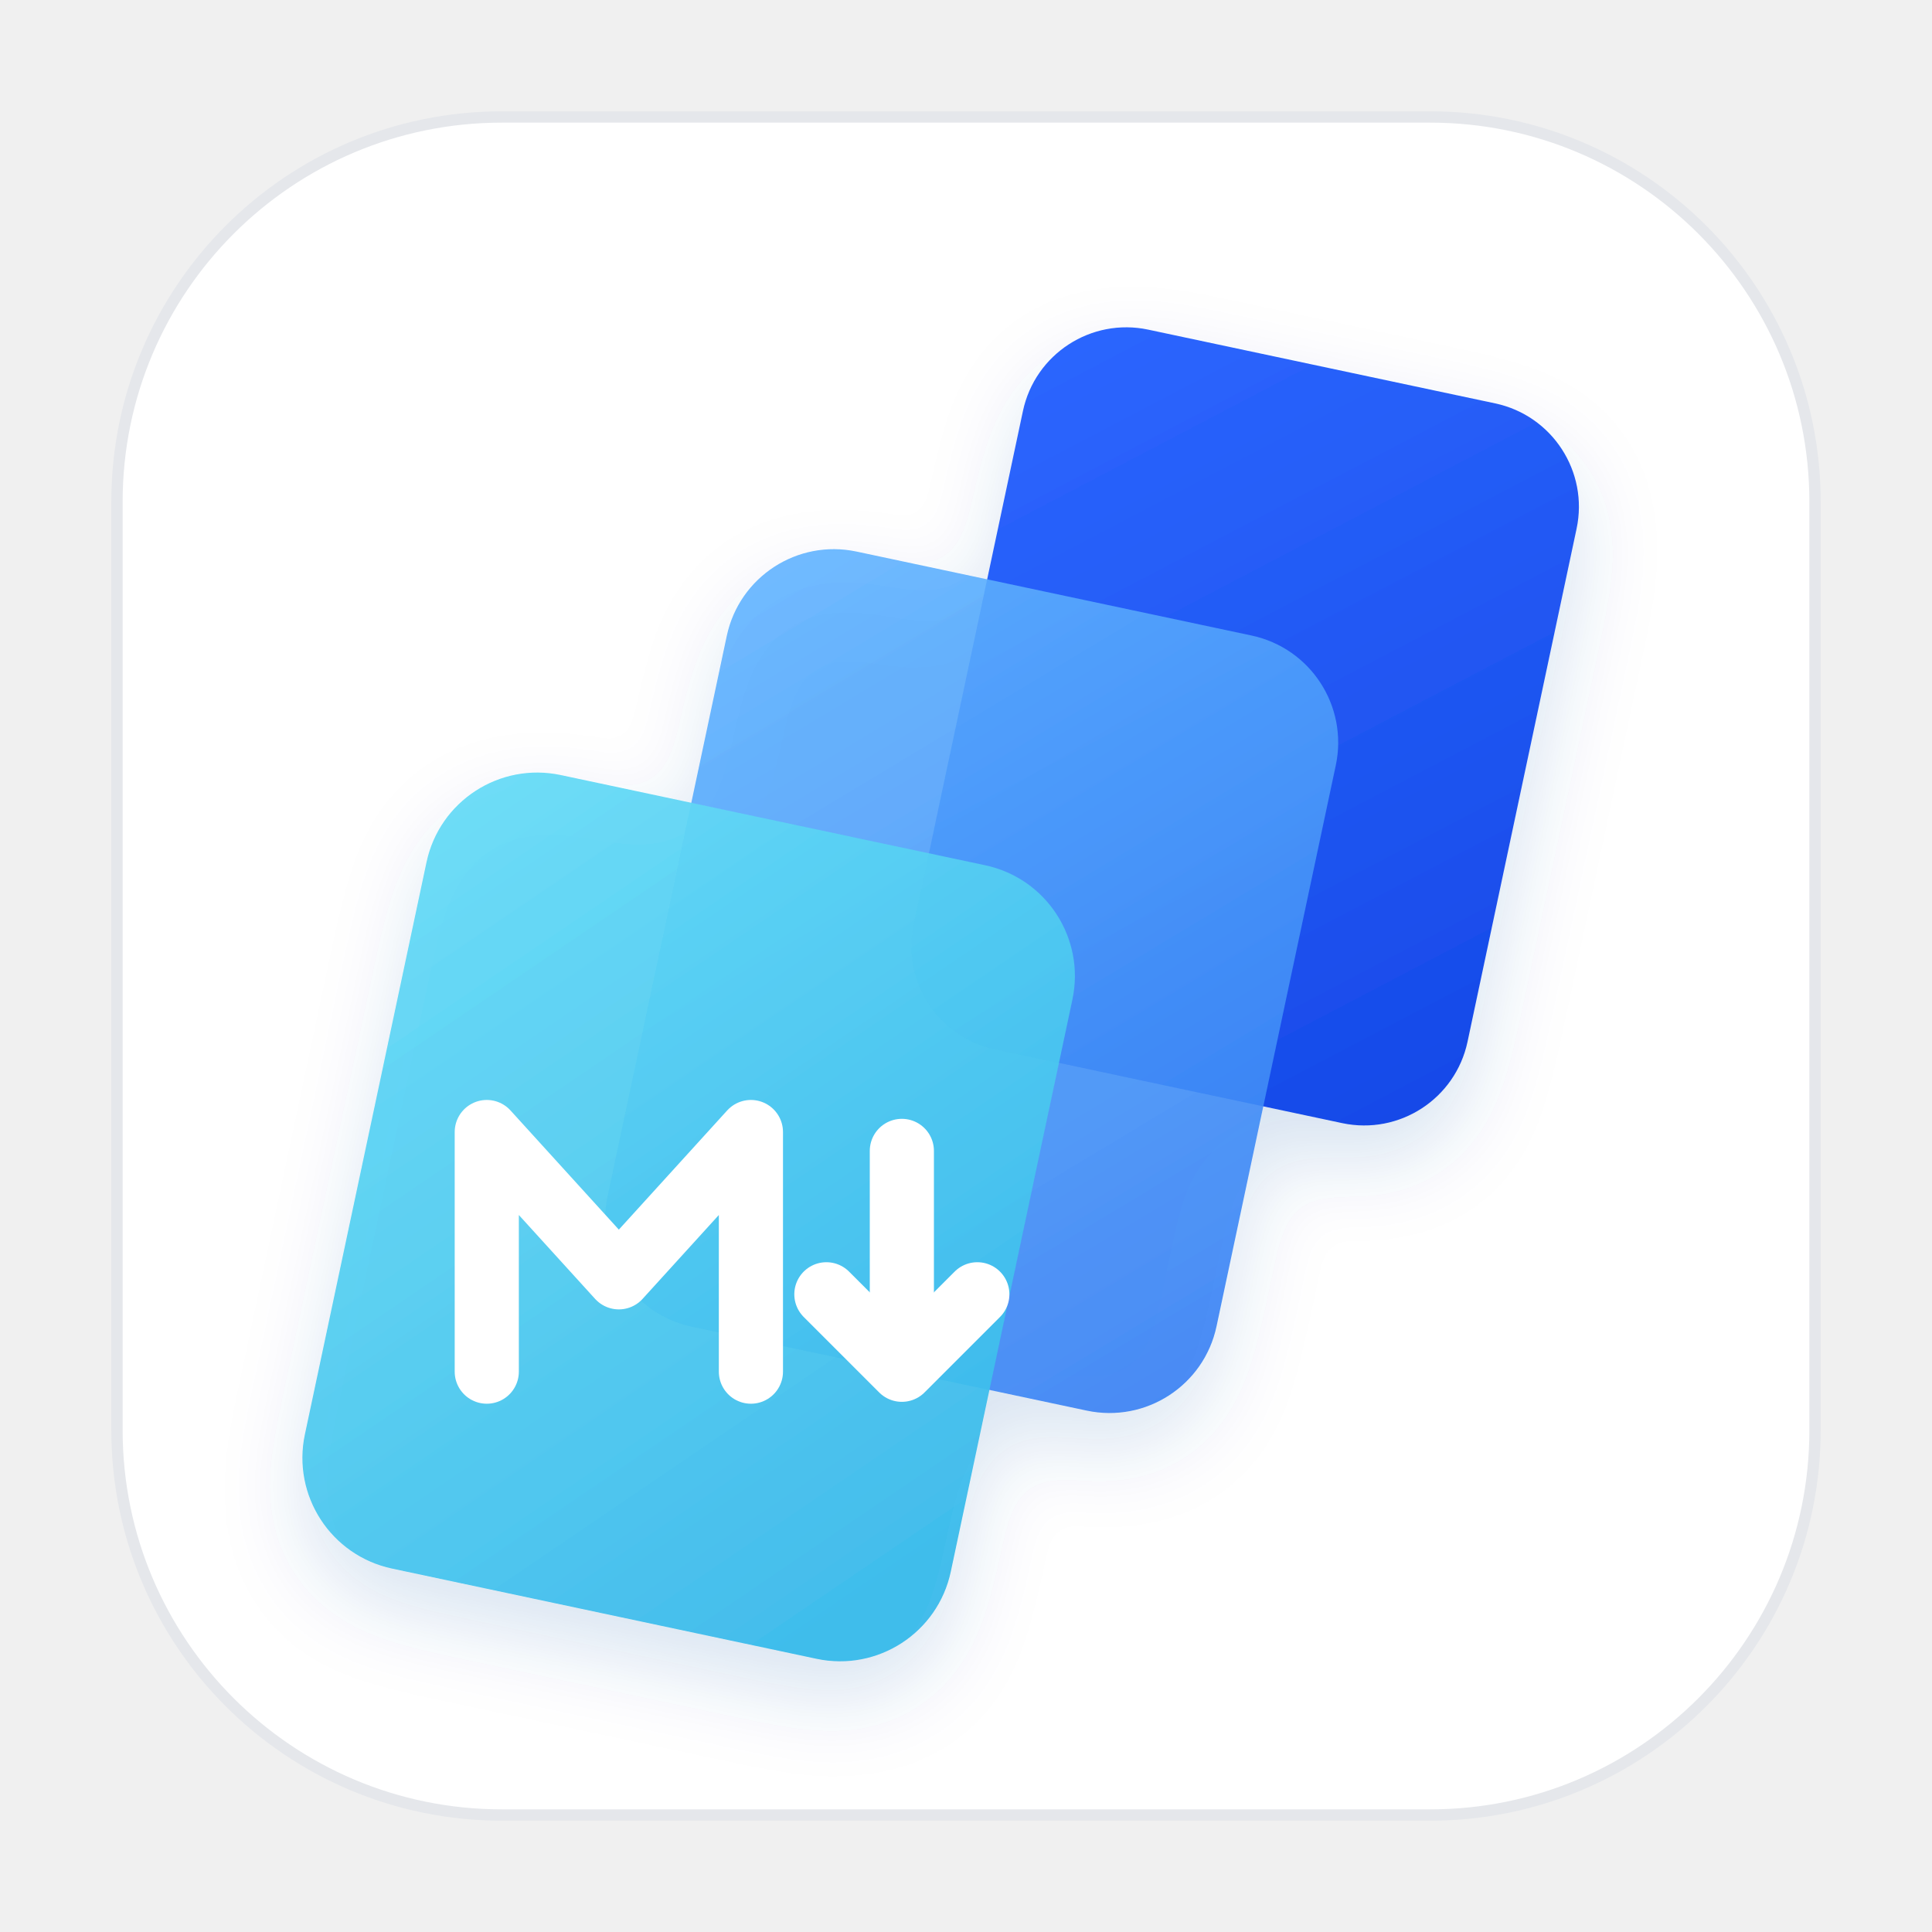
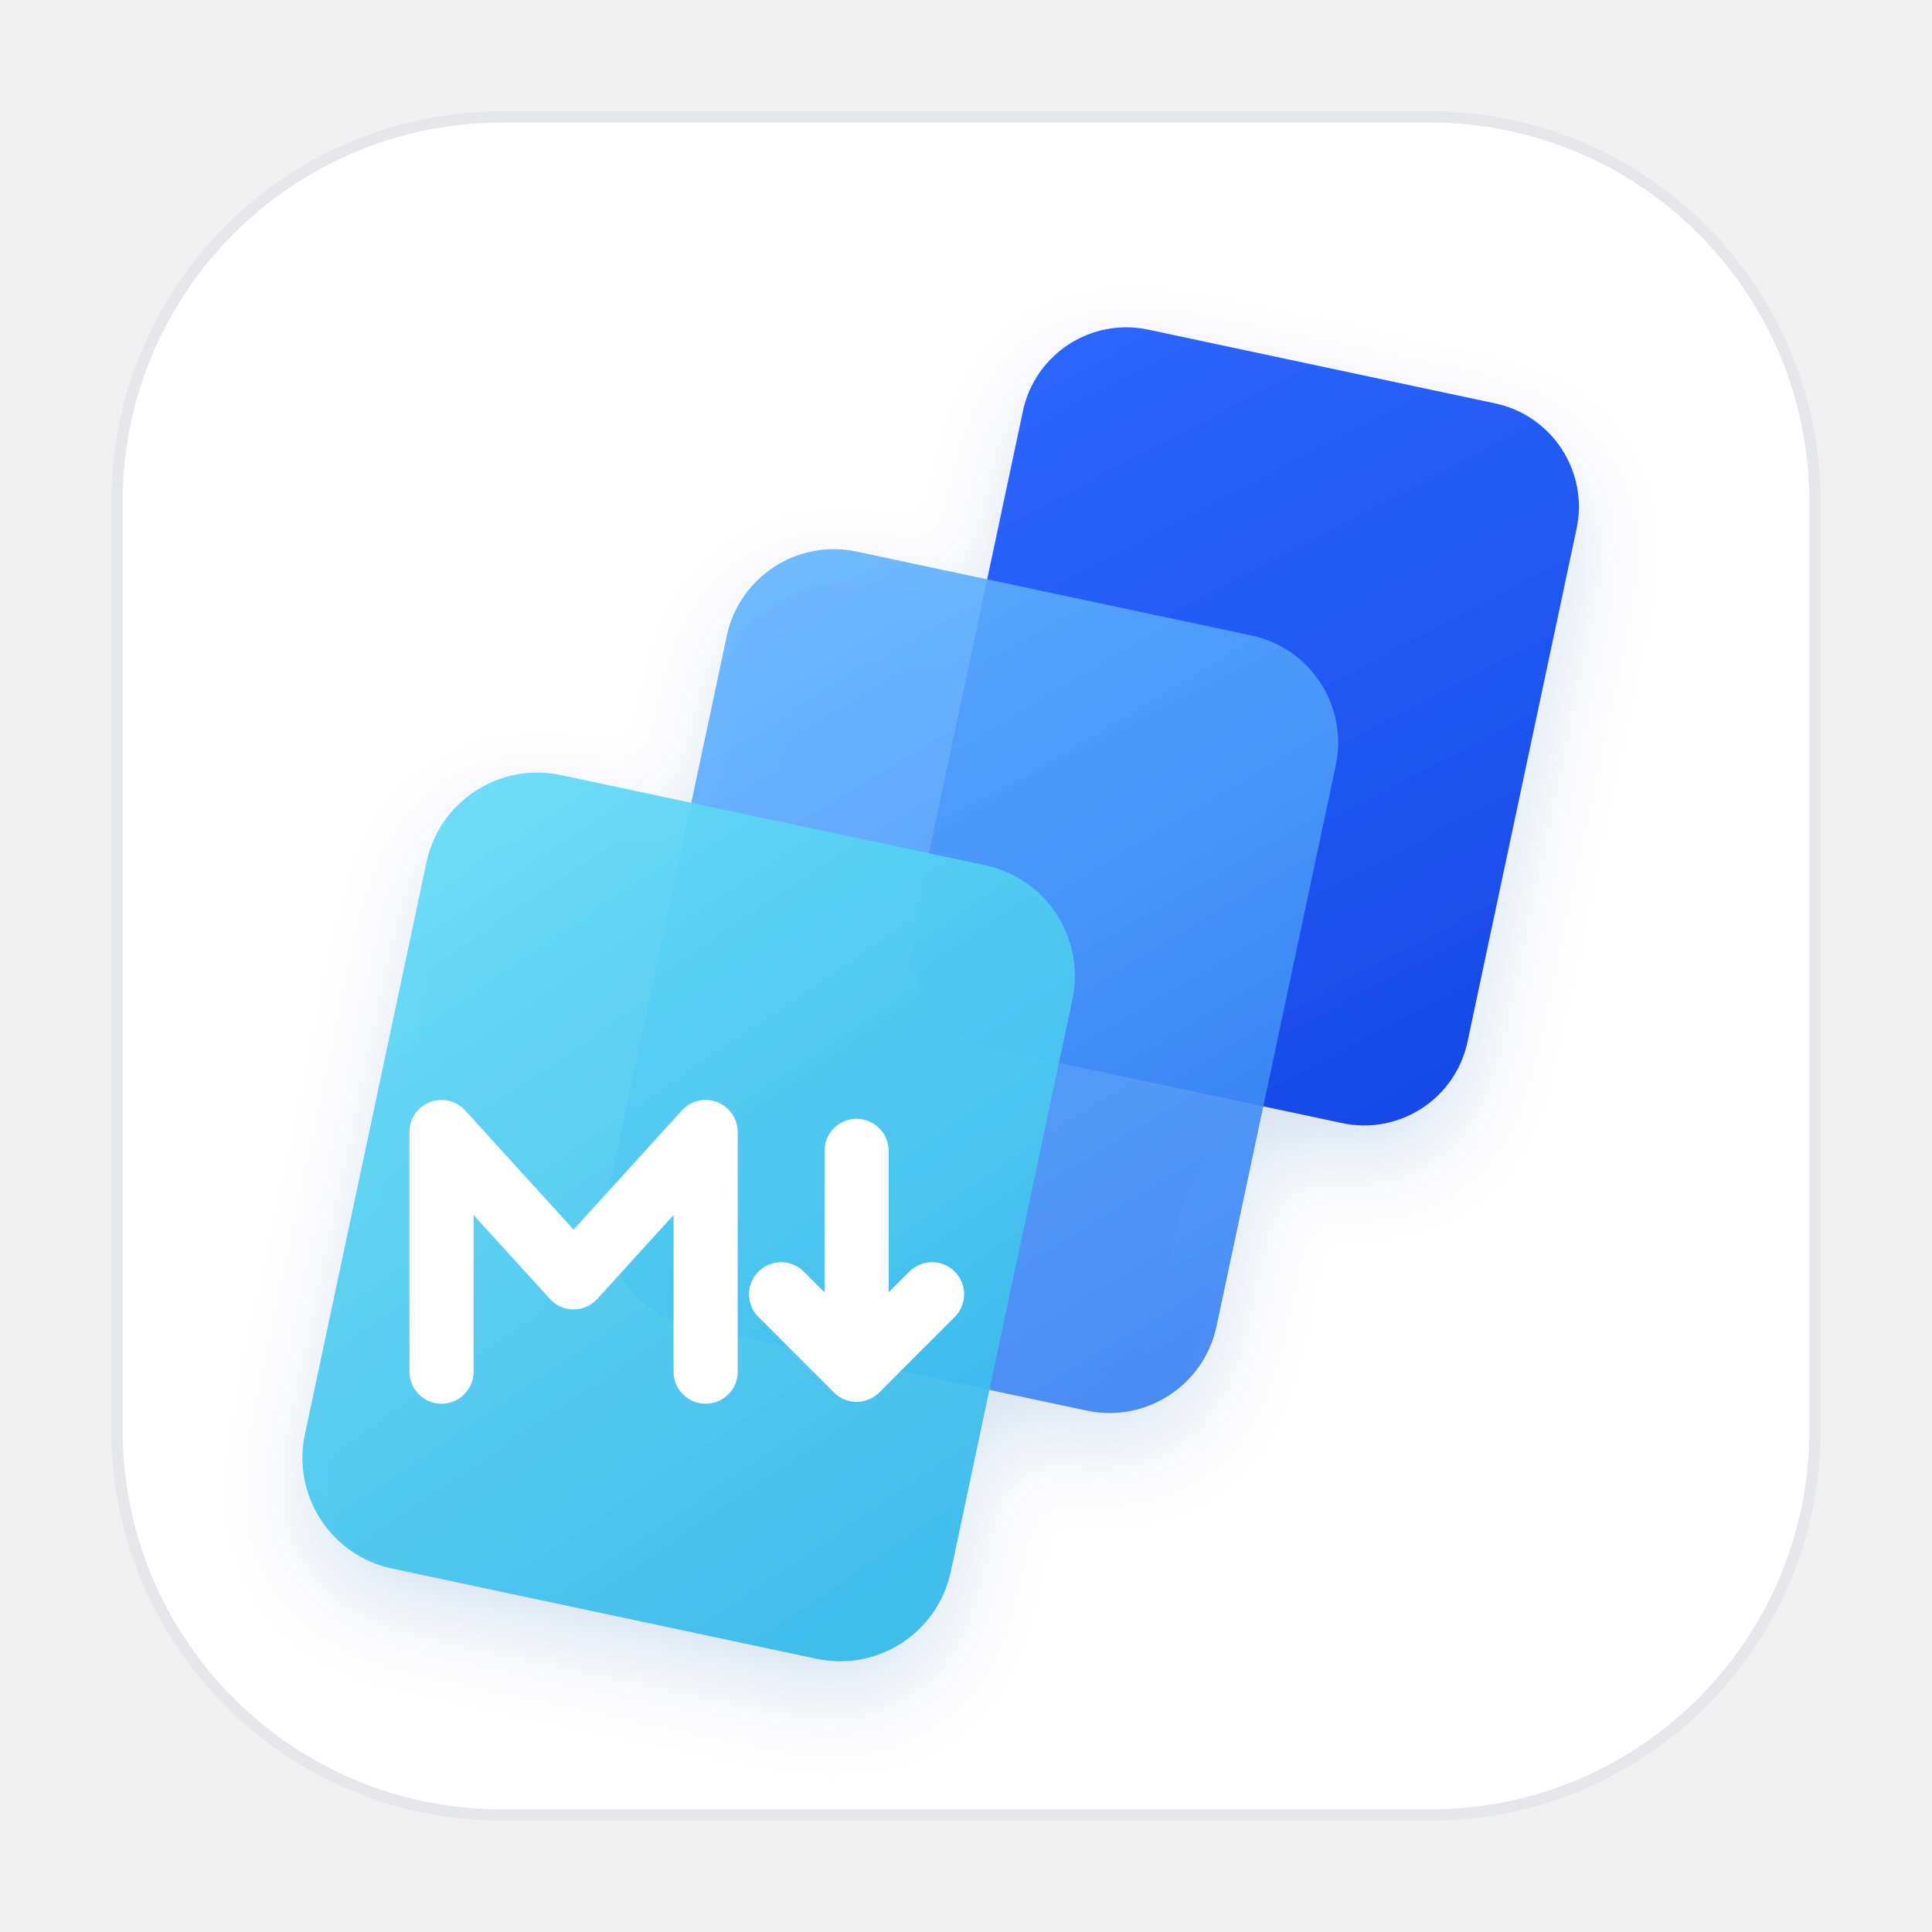
<svg xmlns="http://www.w3.org/2000/svg" viewBox="0 0 1024 1024" role="img" aria-labelledby="title desc">
  <defs>
    <linearGradient id="cyan" x1="190" y1="440" x2="555" y2="790" gradientUnits="userSpaceOnUse">
      <stop stop-color="#67DCF7" />
      <stop offset="1" stop-color="#37B9EA" />
    </linearGradient>
    <linearGradient id="sky" x1="345" y1="310" x2="700" y2="690" gradientUnits="userSpaceOnUse">
      <stop stop-color="#62B6FF" />
      <stop offset="1" stop-color="#357FF3" />
    </linearGradient>
    <linearGradient id="blue" x1="510" y1="190" x2="825" y2="570" gradientUnits="userSpaceOnUse">
      <stop stop-color="#2D67FF" />
      <stop offset="1" stop-color="#1548E7" />
    </linearGradient>
    <filter id="layer-shadow" x="-30%" y="-30%" width="170%" height="180%">
      <feDropShadow dx="0" dy="20" stdDeviation="22" flood-color="#1747A8" flood-opacity=".16" />
    </filter>
  </defs>
  <rect data-tile-background="#FFFFFF" x="60" y="60" width="904" height="904" rx="206" fill="#FFFFFF" />
  <rect x="62" y="62" width="900" height="900" rx="204" fill="none" stroke="#E5E7EB" stroke-width="6" />
  <g filter="url(#layer-shadow)">
    <rect x="510" y="190" width="300" height="390" rx="56" fill="url(#blue)" transform="rotate(12 660 385)" />
    <rect x="350" y="310" width="330" height="420" rx="58" fill="url(#sky)" fill-opacity=".9" transform="rotate(12 515 520)" />
    <rect x="190" y="430" width="350" height="430" rx="60" fill="url(#cyan)" fill-opacity=".94" transform="rotate(12 365 645)" />
  </g>
-   <g fill="none" stroke="#FFFFFF" stroke-linecap="round" stroke-linejoin="round" stroke-width="34">
+   <g data-mark-offset-x="-24" transform="translate(-24 0)" fill="none" stroke="#FFFFFF" stroke-linecap="round" stroke-linejoin="round" stroke-width="34">
    <path d="M258 727V600l70 77 70-77v127" />
    <path d="M478 610v112" />
    <path d="m438 686 40 40 40-40" />
  </g>
</svg>
